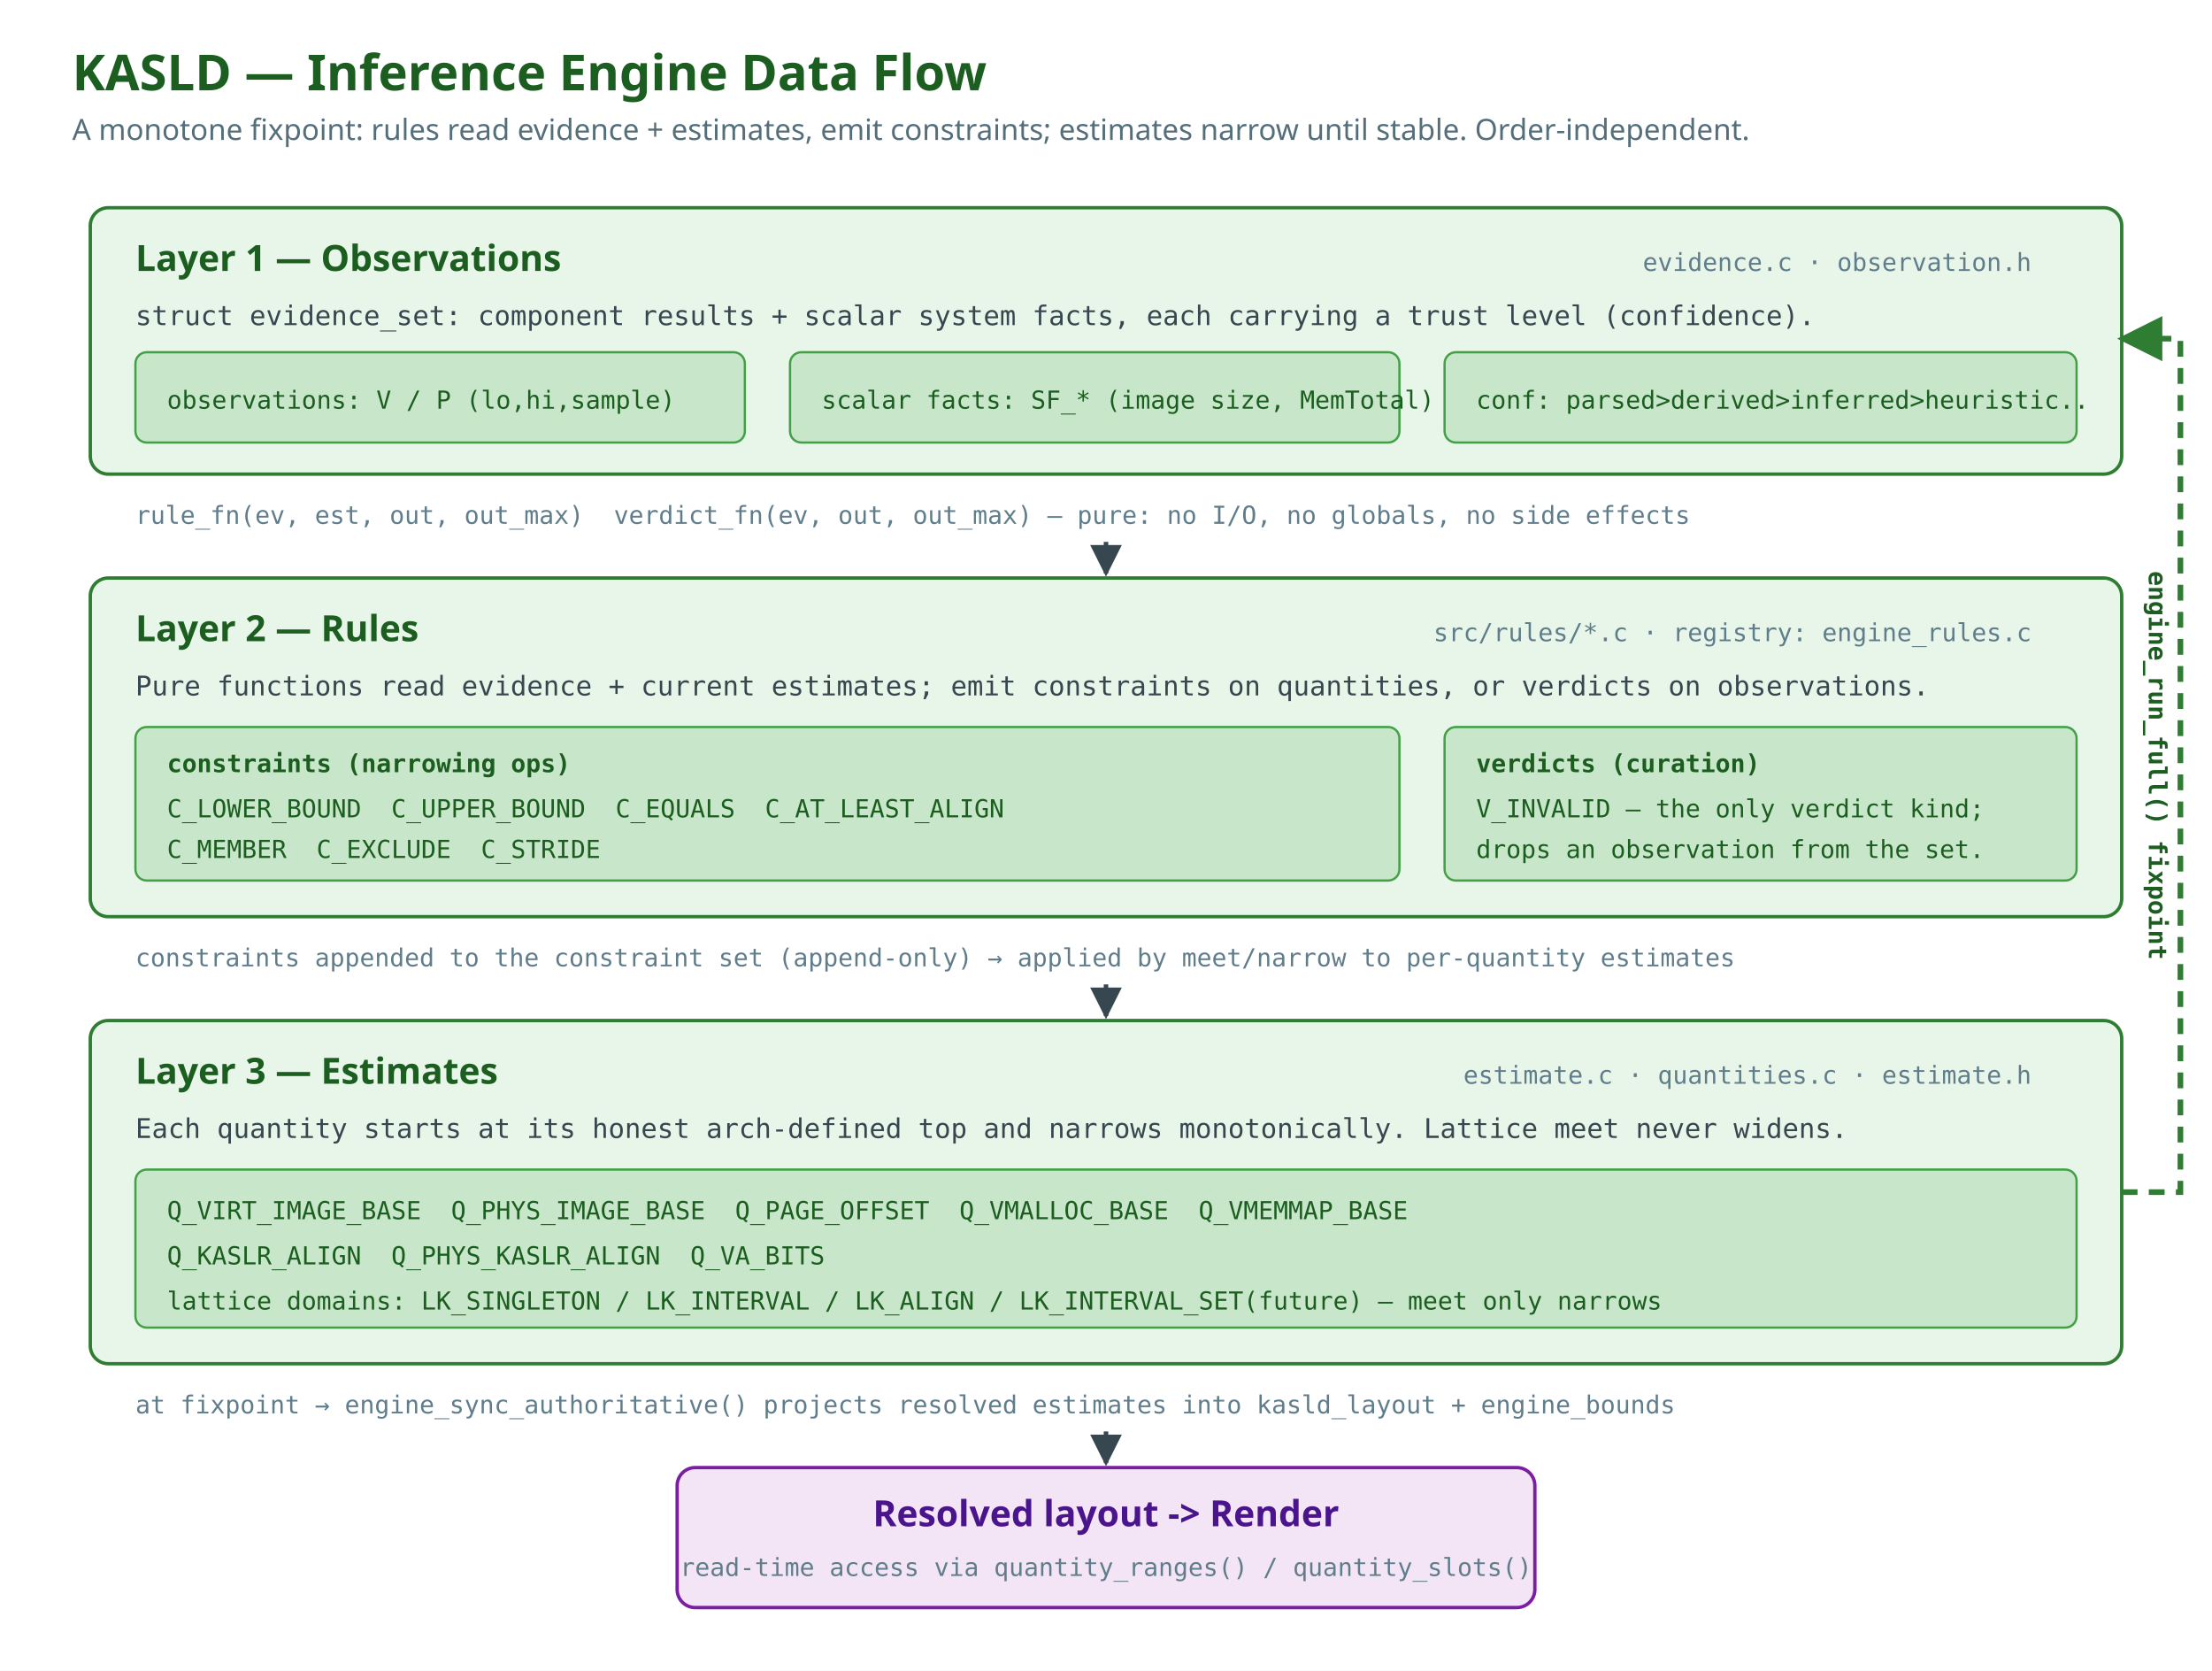
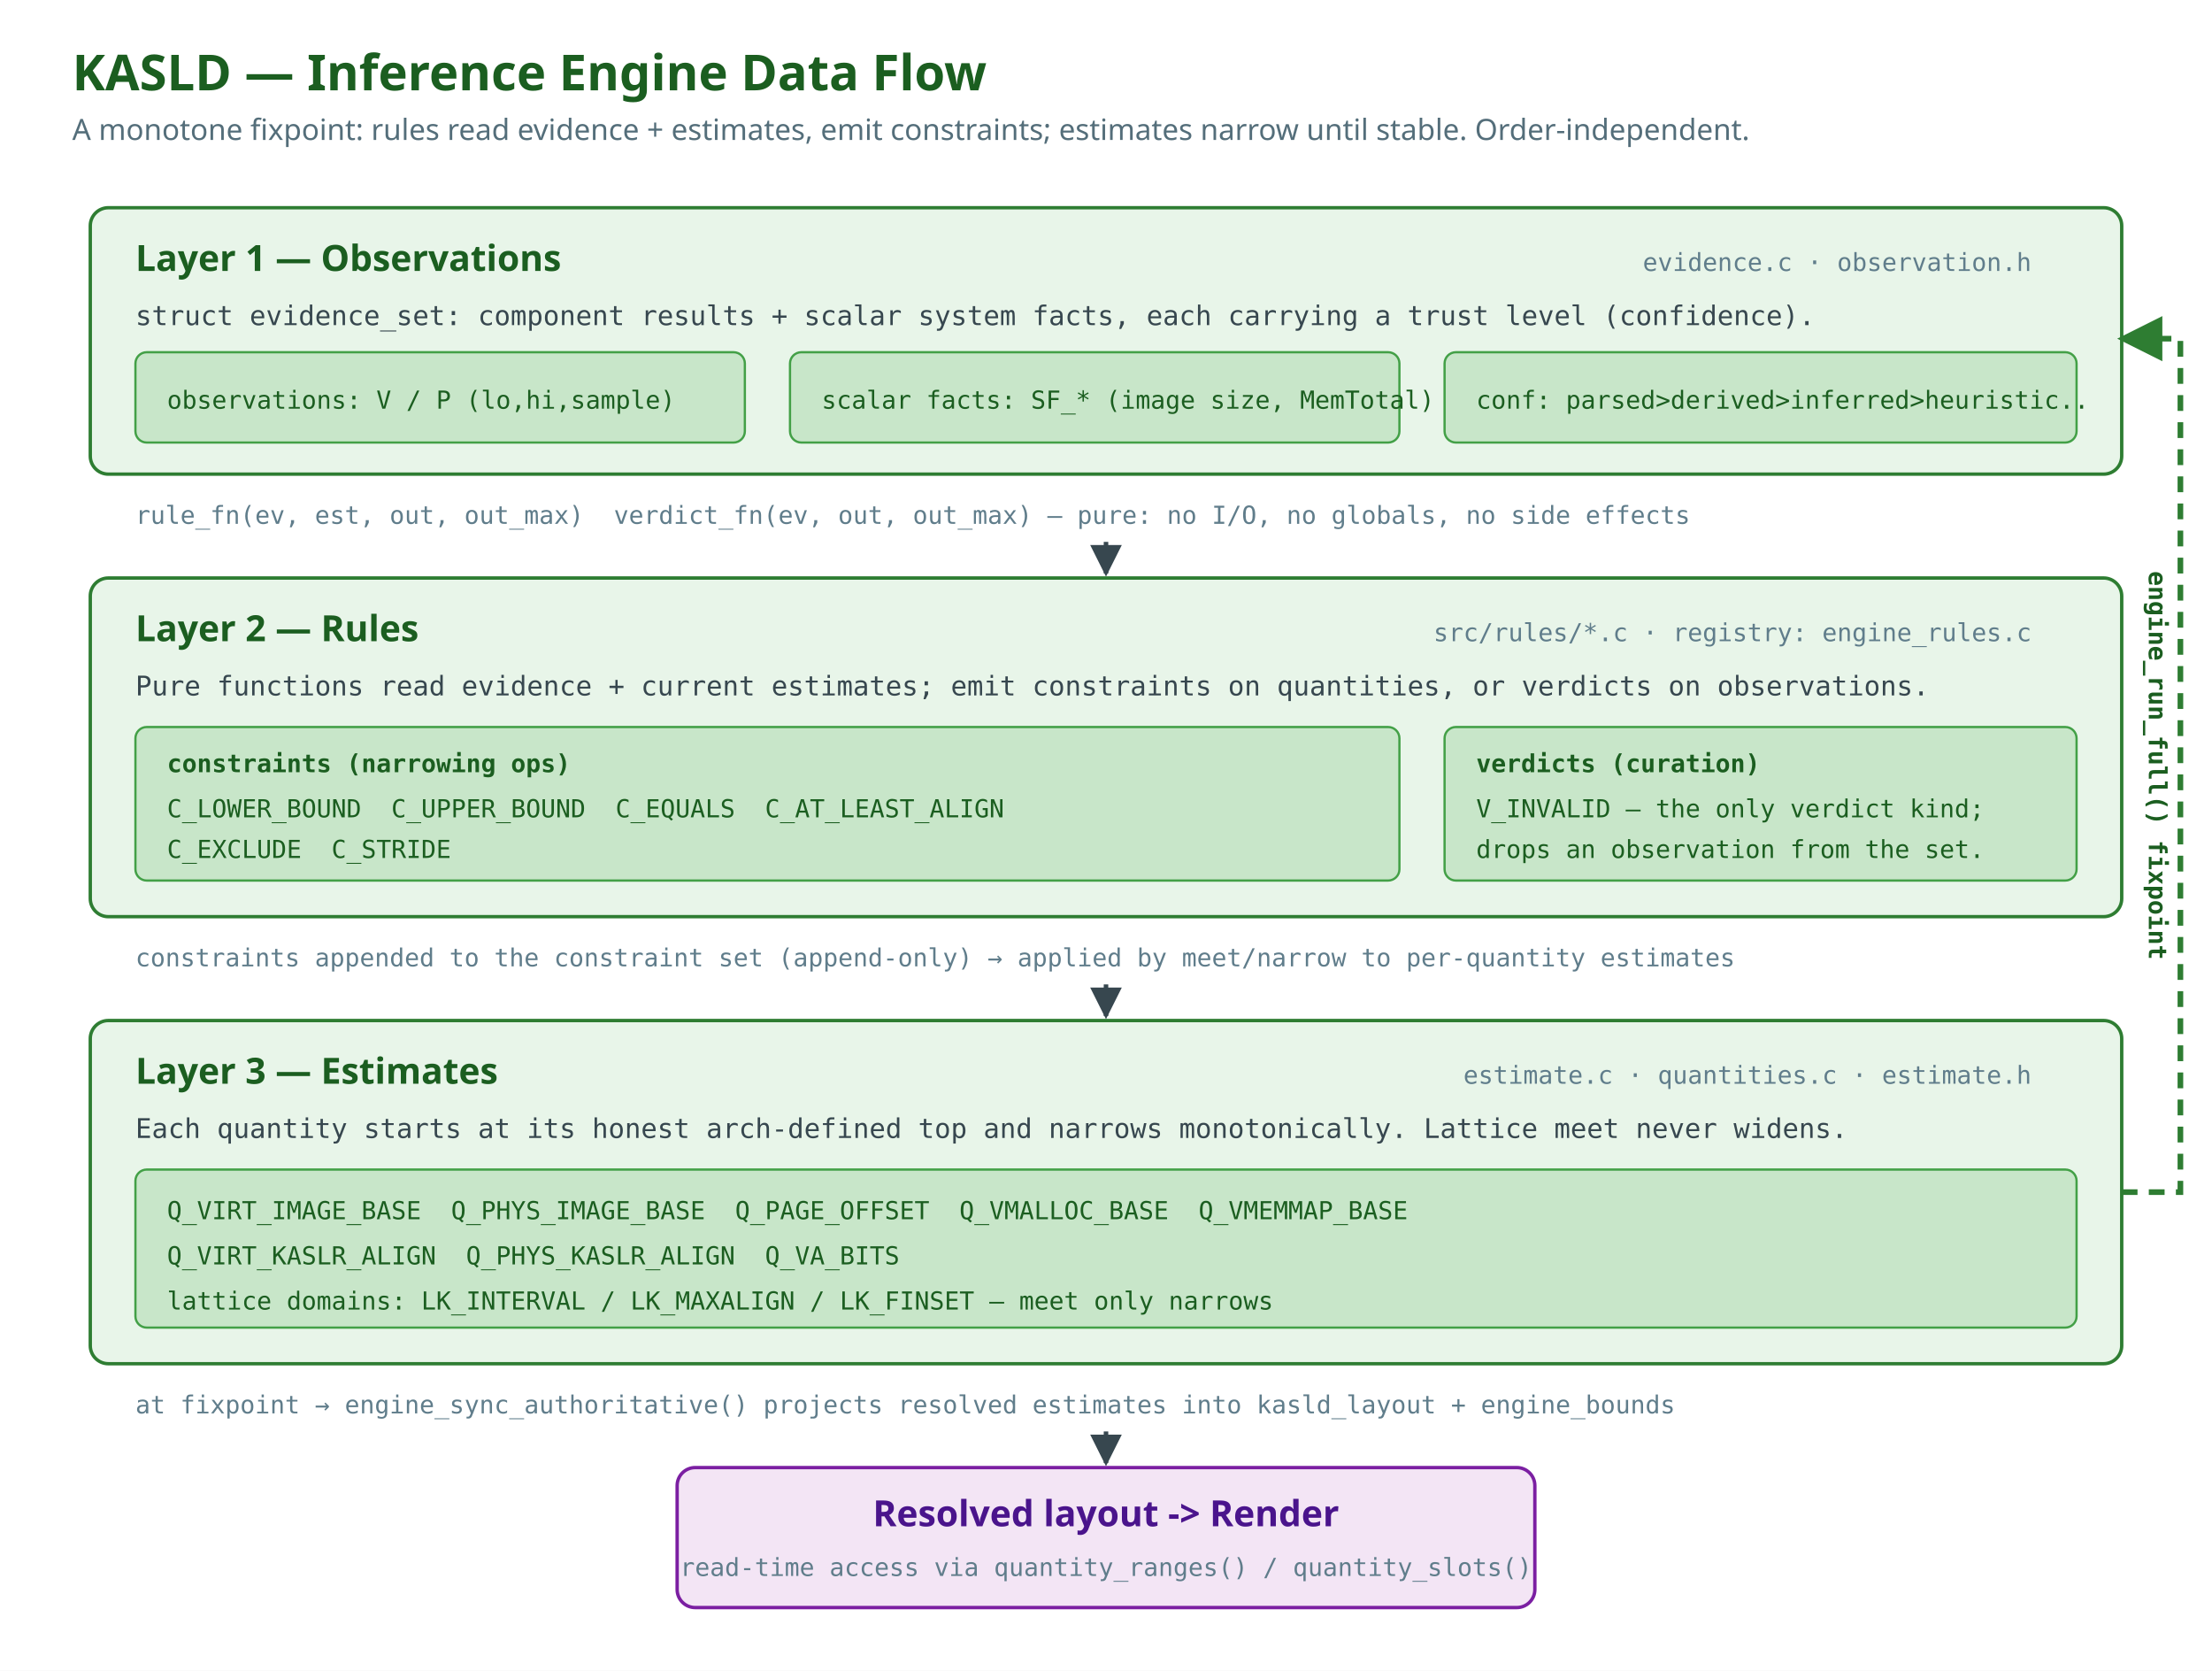
<svg xmlns="http://www.w3.org/2000/svg" width="980" height="740" viewBox="0 0 980 740" font-family="sans-serif">
  <defs>
    <marker id="arr" viewBox="0 0 10 10" refX="9" refY="5" markerWidth="7" markerHeight="7" orient="auto-start-reverse">
      <path d="M0 0 L10 5 L0 10 z" fill="#37474f" />
    </marker>
    <marker id="arrg" viewBox="0 0 10 10" refX="9" refY="5" markerWidth="8" markerHeight="8" orient="auto-start-reverse">
      <path d="M0 0 L10 5 L0 10 z" fill="#2e7d32" />
    </marker>
    <style>
      .title { font-size: 22px; font-weight: 700; fill: #1b5e20; }
      .sub   { font-size: 13px; fill: #546e7a; }
      .lbl   { font-size: 16px; font-weight: 700; }
      .mono  { font-family: monospace; font-size: 12px; fill: #37474f; }
      .monos { font-family: monospace; font-size: 11px; fill: #607d8b; }
      .chip  { font-family: monospace; font-size: 11px; fill: #1b5e20; }
      .flow  { stroke: #37474f; stroke-width: 2; fill: none; marker-end: url(#arr); }
      .loop  { stroke: #2e7d32; stroke-width: 2.5; fill: none; marker-end: url(#arrg); stroke-dasharray: 7 5; }
    </style>
  </defs>
  <rect x="0" y="0" width="100%" height="100%" fill="#ffffff" />
  <text x="32" y="40" class="title">KASLD — Inference Engine Data Flow</text>
  <text x="32" y="62" class="sub">A monotone fixpoint: rules read evidence + estimates, emit constraints; estimates narrow until stable. Order-independent.</text>
  <rect x="40" y="92" width="900" height="118" rx="8" fill="#e8f5e9" stroke="#2e7d32" stroke-width="1.5" />
  <text x="60" y="120" class="lbl" fill="#1b5e20">Layer 1 — Observations</text>
  <text x="900" y="120" class="monos" text-anchor="end">evidence.c · observation.h</text>
  <text x="60" y="144" class="mono">struct evidence_set: component results + scalar system facts, each carrying a trust level (confidence).</text>
  <rect x="60" y="156" width="270" height="40" rx="5" fill="#c8e6c9" stroke="#43a047" />
  <text x="74" y="181" class="chip">observations: V / P (lo,hi,sample)</text>
  <rect x="350" y="156" width="270" height="40" rx="5" fill="#c8e6c9" stroke="#43a047" />
  <text x="364" y="181" class="chip">scalar facts: SF_* (image size, MemTotal)</text>
  <rect x="640" y="156" width="280" height="40" rx="5" fill="#c8e6c9" stroke="#43a047" />
  <text x="654" y="181" class="chip">conf: parsed&gt;derived&gt;inferred&gt;heuristic..</text>
  <text x="60" y="232" class="monos">rule_fn(ev, est, out, out_max)  verdict_fn(ev, out, out_max) — pure: no I/O, no globals, no side effects</text>
  <path d="M490 240 L490 254" class="flow" />
  <rect x="40" y="256" width="900" height="150" rx="8" fill="#e8f5e9" stroke="#2e7d32" stroke-width="1.5" />
  <text x="60" y="284" class="lbl" fill="#1b5e20">Layer 2 — Rules</text>
  <text x="900" y="284" class="monos" text-anchor="end">src/rules/*.c · registry: engine_rules.c</text>
  <text x="60" y="308" class="mono">Pure functions read evidence + current estimates; emit constraints on quantities, or verdicts on observations.</text>
  <rect x="60" y="322" width="560" height="68" rx="5" fill="#c8e6c9" stroke="#43a047" />
  <text x="74" y="342" class="chip" font-weight="700">constraints (narrowing ops)</text>
  <text x="74" y="362" class="chip">C_LOWER_BOUND  C_UPPER_BOUND  C_EQUALS  C_AT_LEAST_ALIGN</text>
-   <text x="74" y="380" class="chip">C_MEMBER  C_EXCLUDE  C_STRIDE</text>
+   <text x="74" y="380" class="chip">C_EXCLUDE  C_STRIDE</text>
  <rect x="640" y="322" width="280" height="68" rx="5" fill="#c8e6c9" stroke="#43a047" />
  <text x="654" y="342" class="chip" font-weight="700">verdicts (curation)</text>
  <text x="654" y="362" class="chip">V_INVALID — the only verdict kind;</text>
  <text x="654" y="380" class="chip">drops an observation from the set.</text>
  <text x="60" y="428" class="monos">constraints appended to the constraint set (append-only) → applied by meet/narrow to per-quantity estimates</text>
  <path d="M490 436 L490 450" class="flow" />
  <rect x="40" y="452" width="900" height="152" rx="8" fill="#e8f5e9" stroke="#2e7d32" stroke-width="1.5" />
  <text x="60" y="480" class="lbl" fill="#1b5e20">Layer 3 — Estimates</text>
  <text x="900" y="480" class="monos" text-anchor="end">estimate.c · quantities.c · estimate.h</text>
  <text x="60" y="504" class="mono">Each quantity starts at its honest arch-defined top and narrows monotonically. Lattice meet never widens.</text>
  <rect x="60" y="518" width="860" height="70" rx="5" fill="#c8e6c9" stroke="#43a047" />
  <text x="74" y="540" class="chip">Q_VIRT_IMAGE_BASE  Q_PHYS_IMAGE_BASE  Q_PAGE_OFFSET  Q_VMALLOC_BASE  Q_VMEMMAP_BASE</text>
-   <text x="74" y="560" class="chip">Q_KASLR_ALIGN  Q_PHYS_KASLR_ALIGN  Q_VA_BITS</text>
-   <text x="74" y="580" class="chip" fill="#607d8b">lattice domains: LK_SINGLETON / LK_INTERVAL / LK_ALIGN / LK_INTERVAL_SET(future) — meet only narrows</text>
+   <text x="74" y="560" class="chip">Q_VIRT_KASLR_ALIGN  Q_PHYS_KASLR_ALIGN  Q_VA_BITS</text>
+   <text x="74" y="580" class="chip" fill="#607d8b">lattice domains: LK_INTERVAL / LK_MAXALIGN / LK_FINSET — meet only narrows</text>
  <path d="M940 528 L966 528 L966 150 L940 150" class="loop" />
  <text x="952" y="339" class="chip" text-anchor="middle" transform="rotate(90 952 339)" font-weight="700">engine_run_full() fixpoint</text>
  <text x="60" y="626" class="monos">at fixpoint → engine_sync_authoritative() projects resolved estimates into kasld_layout + engine_bounds</text>
  <path d="M490 634 L490 648" class="flow" />
  <rect x="300" y="650" width="380" height="62" rx="8" fill="#f3e5f5" stroke="#7b1fa2" stroke-width="1.5" />
  <text x="490" y="676" class="lbl" fill="#4a148c" text-anchor="middle">Resolved layout -&gt; Render</text>
  <text x="490" y="698" class="monos" text-anchor="middle">read-time access via quantity_ranges() / quantity_slots()</text>
</svg>
